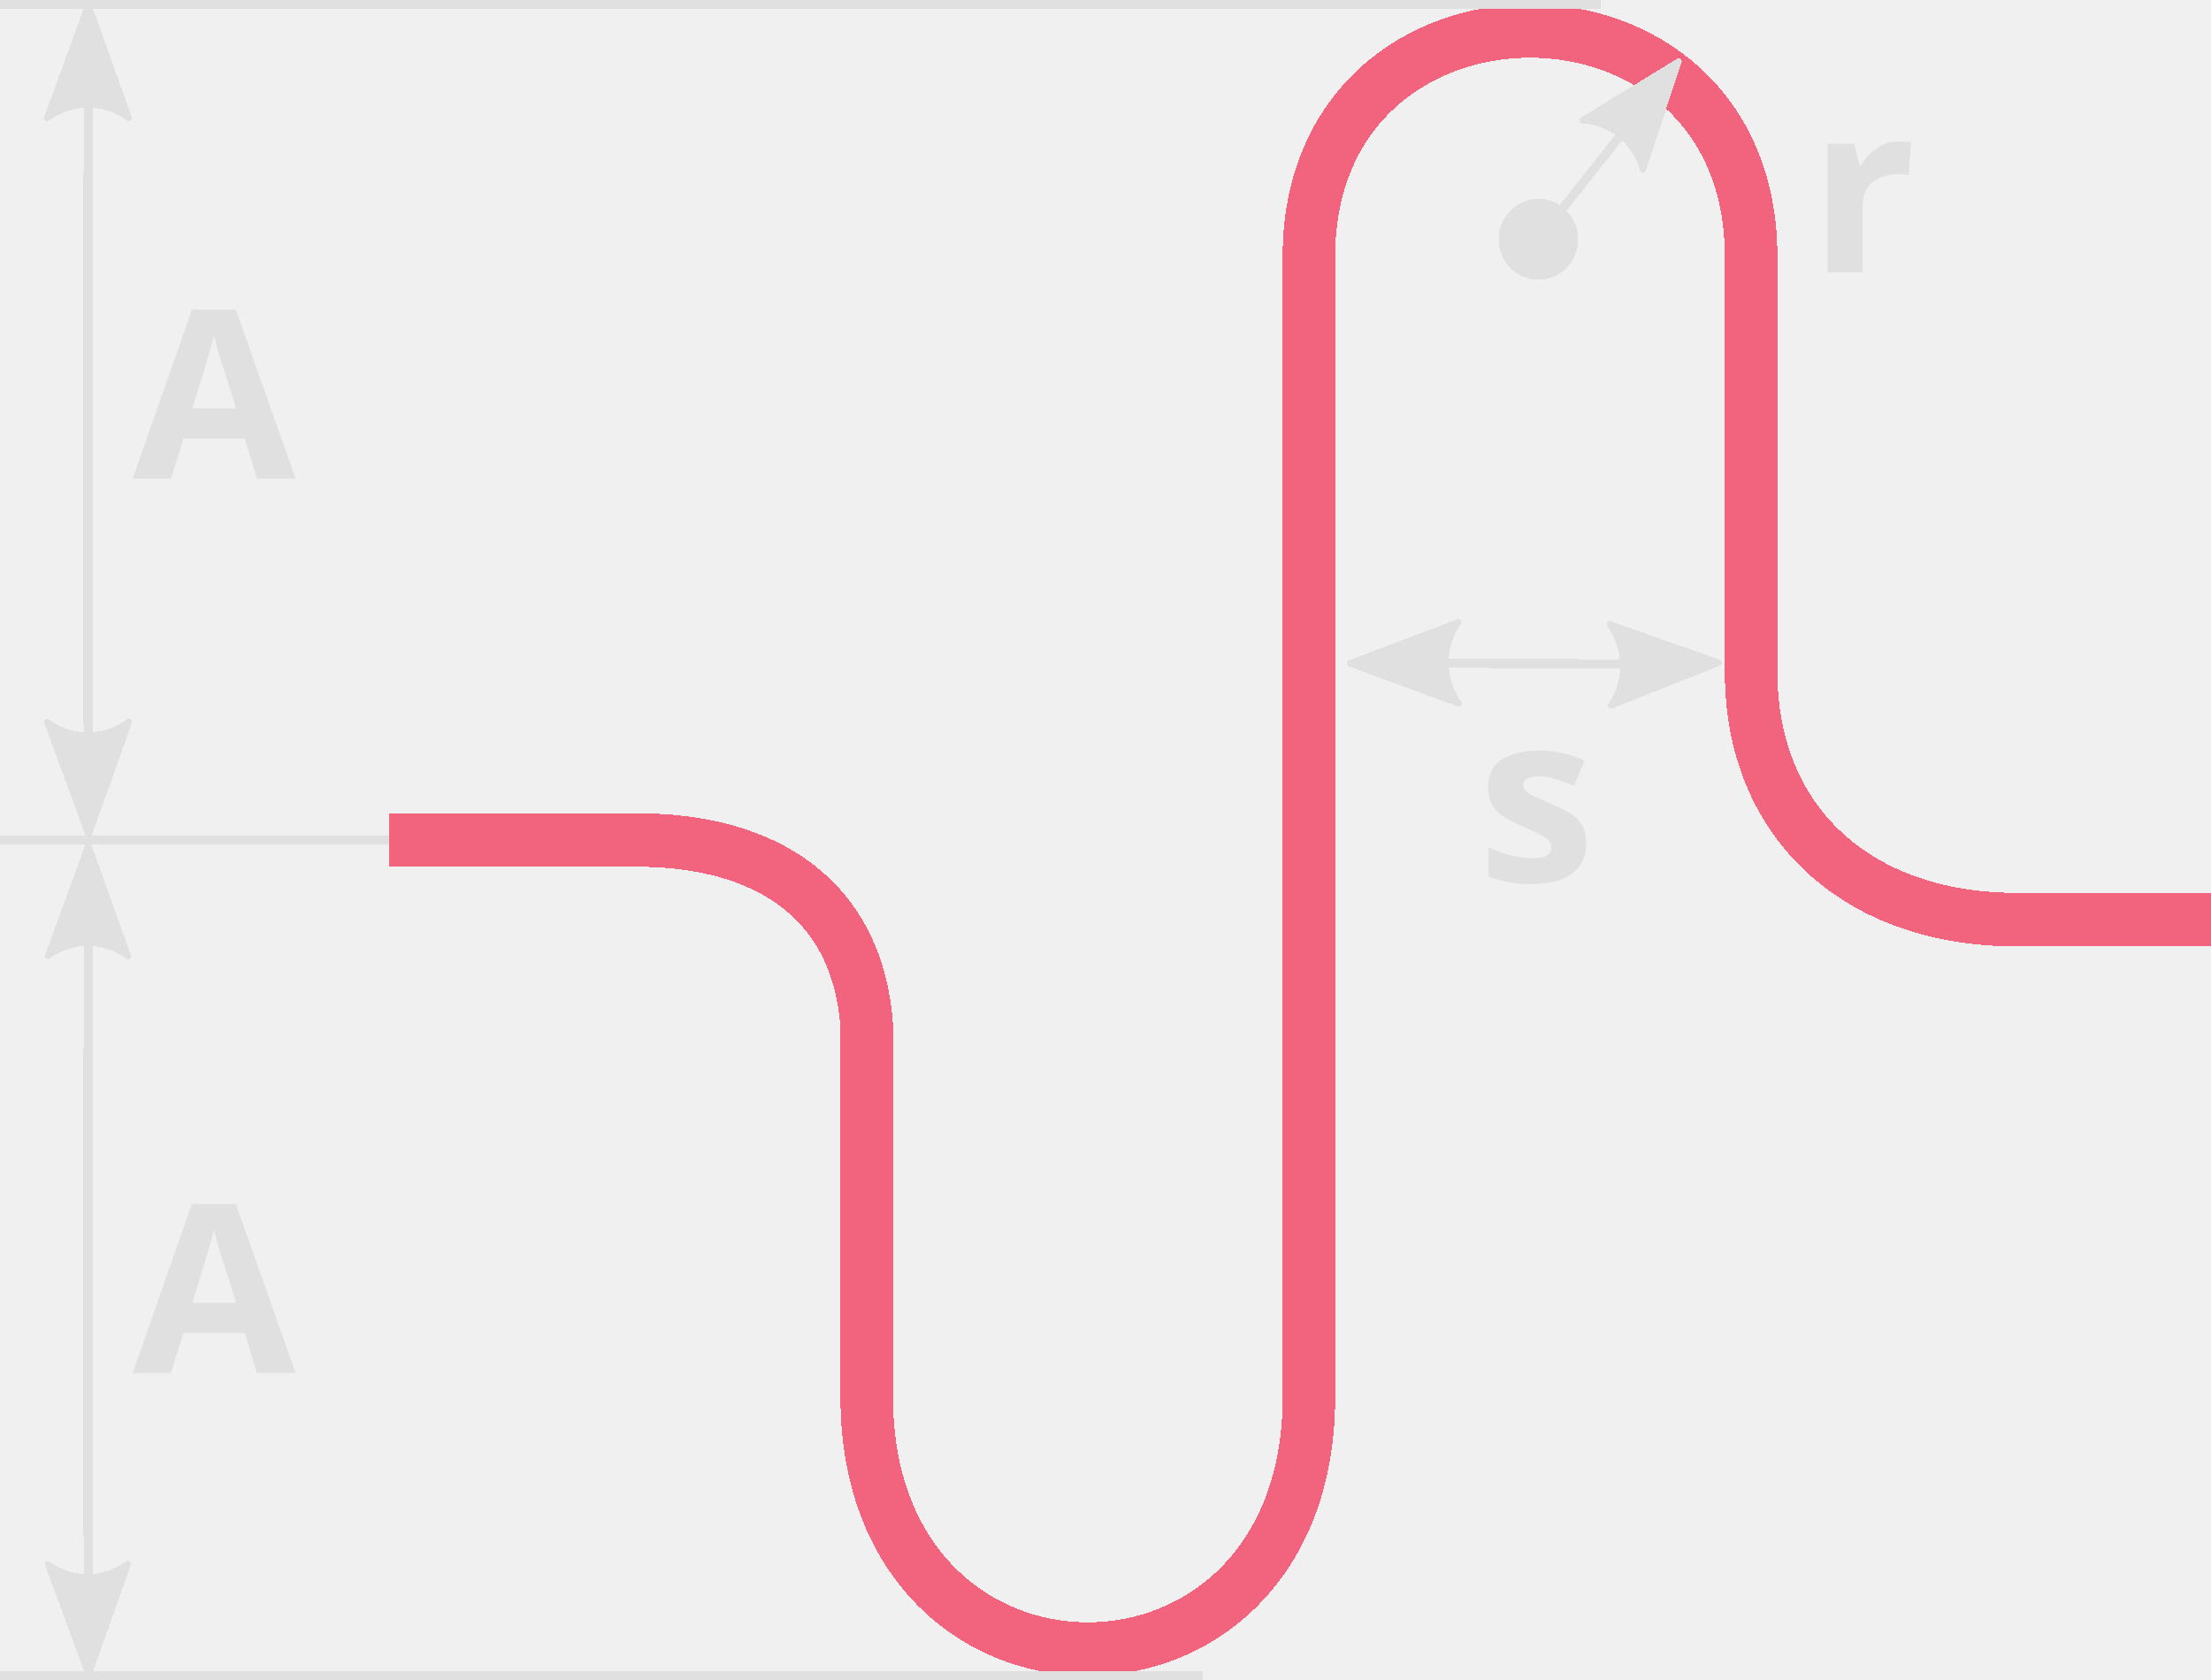
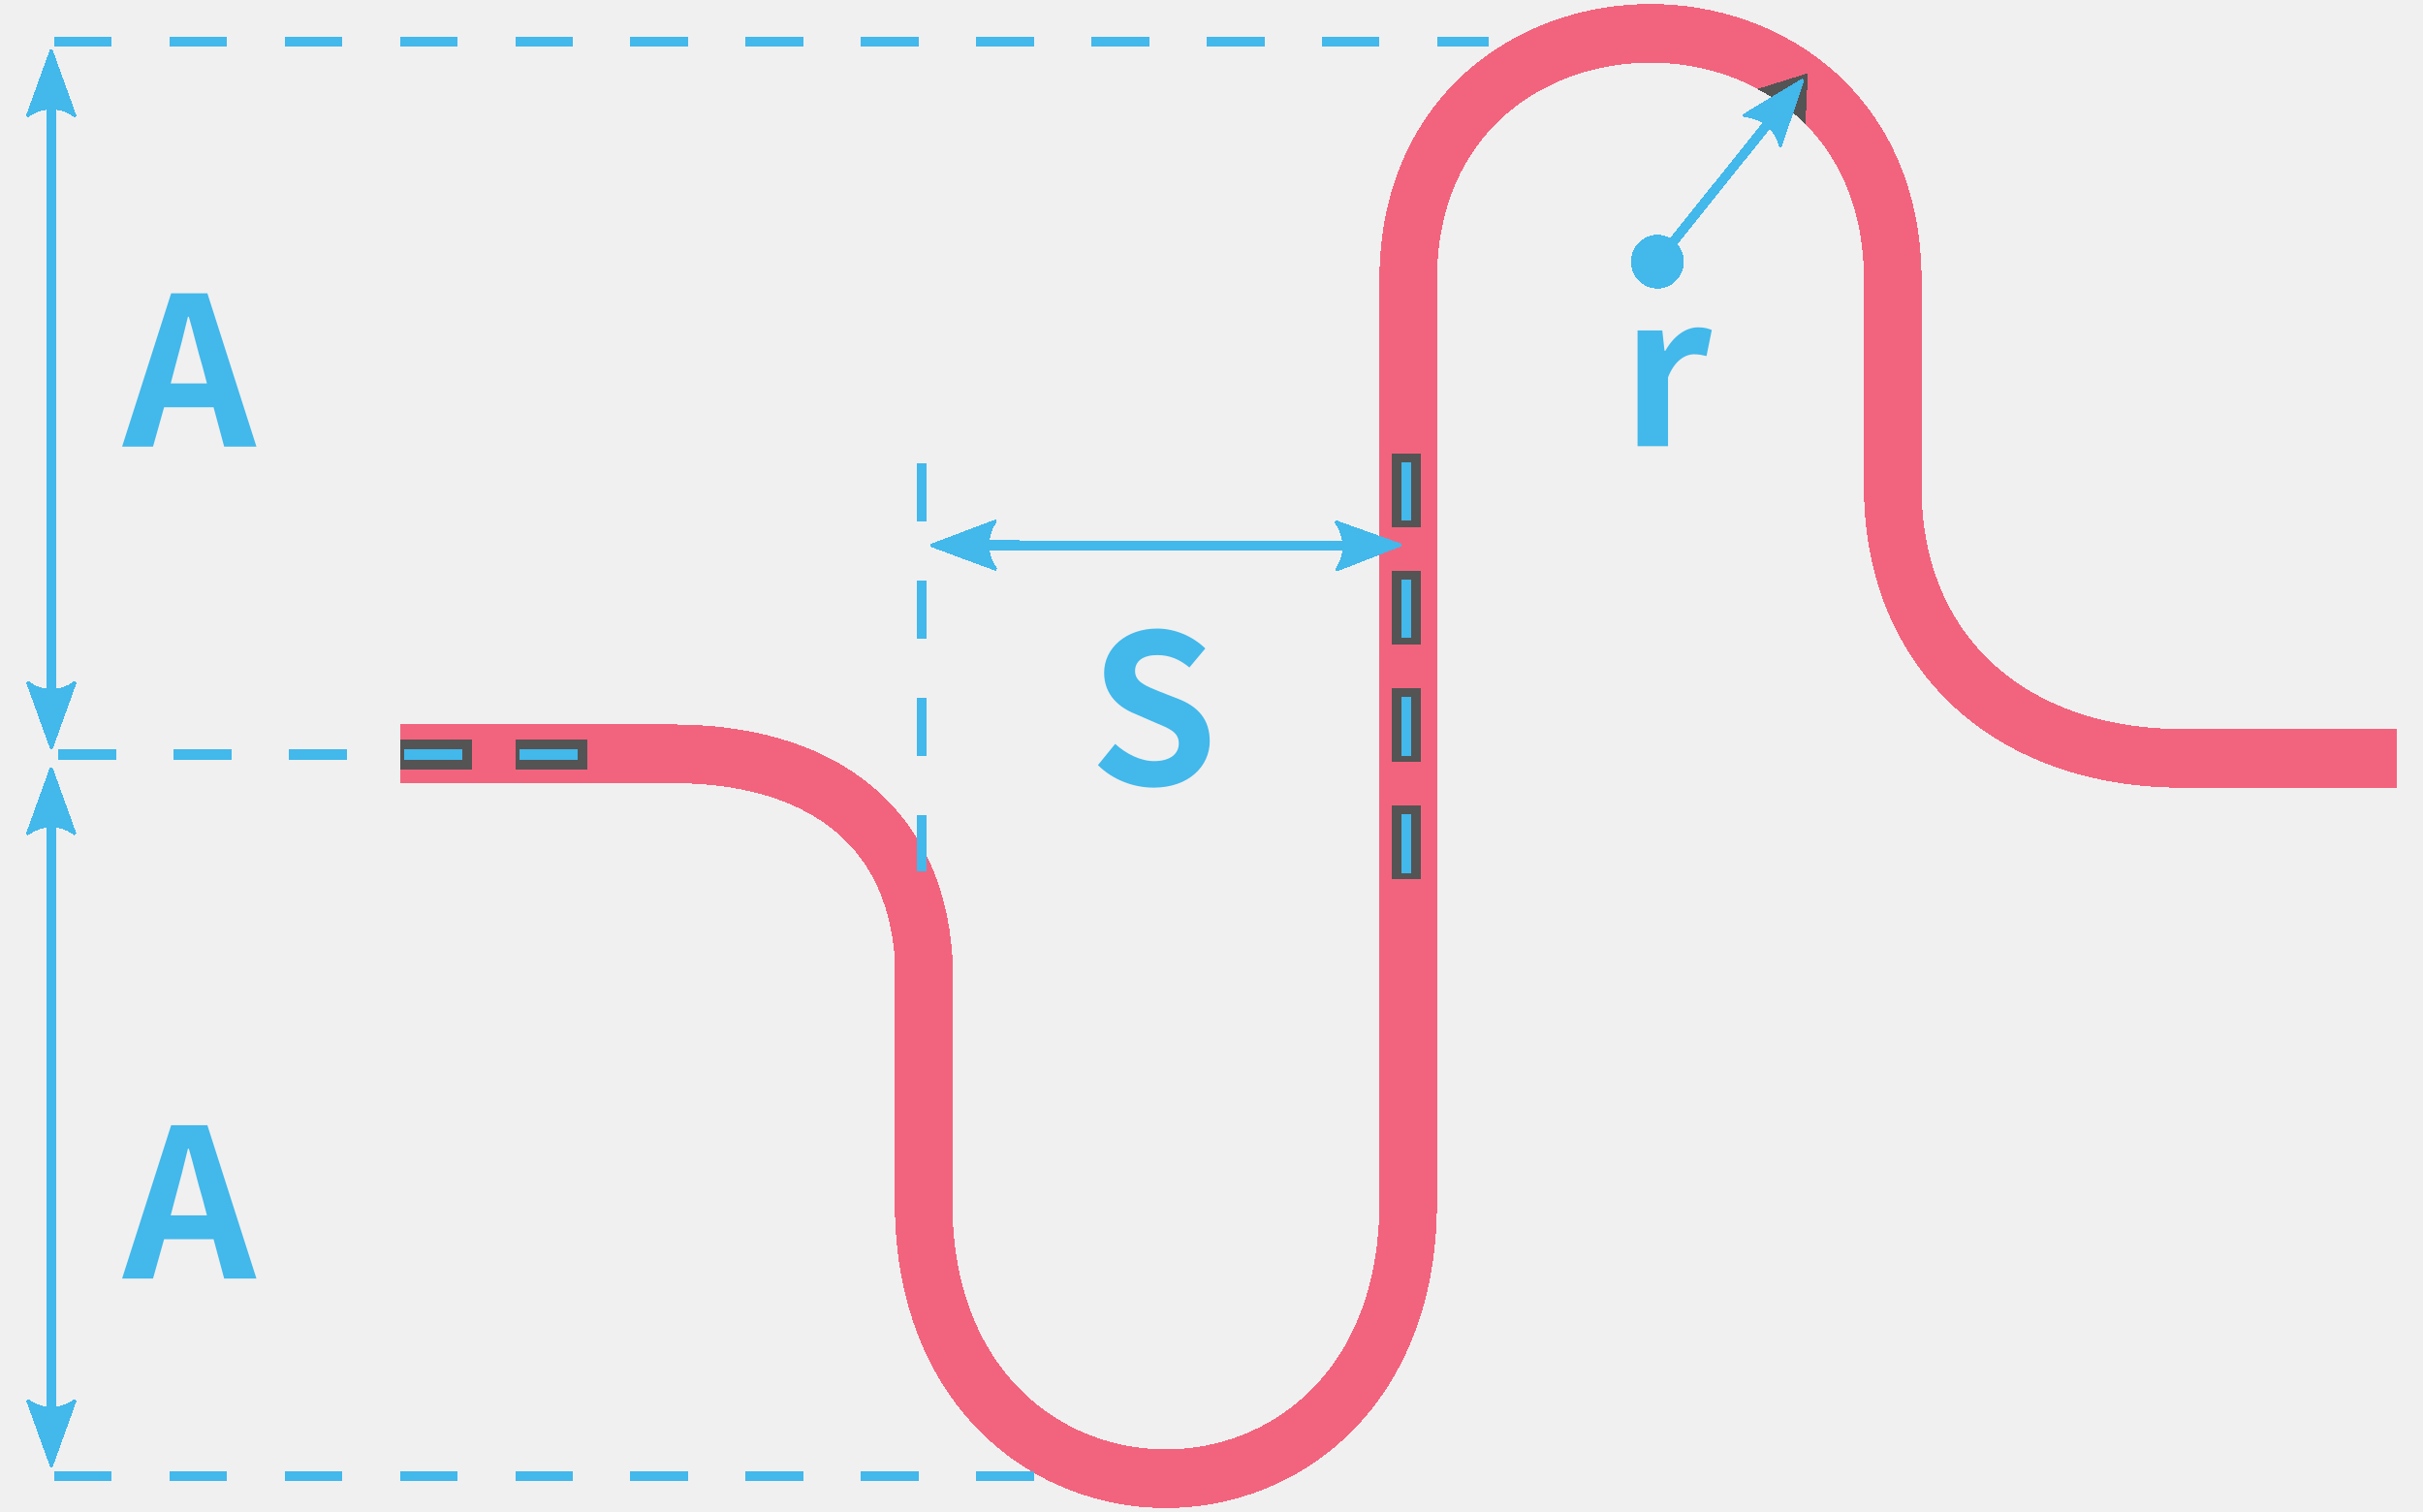
- <svg xmlns="http://www.w3.org/2000/svg" width="250" height="190" viewBox="0 0 66.146 50.271" version="1.1" id="svg8" shape-rendering="crispEdges">
+ <svg xmlns="http://www.w3.org/2000/svg" width="250" height="156" viewBox="0 0 66.146 41.275" version="1.1" id="svg8" shape-rendering="crispEdges">
  <defs id="defs2">
    <marker style="overflow:visible" id="marker5411" refX="0" refY="0" orient="auto">
-       <path transform="matrix(-1.1,0,0,-1.1,-1.1,0)" d="M 8.719,4.034 -2.207,0.016 8.719,-4.002 c -1.745,2.372 -1.735,5.617 -6e-7,8.035 z" style="fill:#e0e0e0;fill-opacity:1;fill-rule:evenodd;stroke:#e0e0e0;stroke-width:0.625;stroke-linejoin:round;stroke-opacity:1" id="path5409" />
-     </marker>
-     <marker style="overflow:visible" id="marker4484" refX="0" refY="0" orient="auto">
-       <path transform="matrix(-1.1,0,0,-1.1,-1.1,0)" d="M 8.719,4.034 -2.207,0.016 8.719,-4.002 c -1.745,2.372 -1.735,5.617 -6e-7,8.035 z" style="fill:#e0e0e0;fill-opacity:1;fill-rule:evenodd;stroke:#e0e0e0;stroke-width:0.625;stroke-linejoin:round;stroke-opacity:1" id="path4482" />
+       <path transform="matrix(-1.1,0,0,-1.1,-1.1,0)" d="M 8.719,4.034 -2.207,0.016 8.719,-4.002 c -1.745,2.372 -1.735,5.617 -6e-7,8.035 z" style="fill:#000000;fill-opacity:1;fill-rule:evenodd;stroke:#000000;stroke-width:0.625;stroke-linejoin:round;stroke-opacity:1" id="path5409" />
    </marker>
    <marker style="overflow:visible" id="marker3592" refX="0" refY="0" orient="auto">
      <path transform="matrix(-1.1,0,0,-1.1,-1.1,0)" d="M 8.719,4.034 -2.207,0.016 8.719,-4.002 c -1.745,2.372 -1.735,5.617 -6e-7,8.035 z" style="fill:#000000;fill-opacity:1;fill-rule:evenodd;stroke:#000000;stroke-width:0.625;stroke-linejoin:round;stroke-opacity:1" id="path3590" />
-     </marker>
-     <marker orient="auto" refY="0" refX="0" id="Arrow2Lend" style="overflow:visible">
-       <path id="path871" style="fill:#e0e0e0;fill-opacity:1;fill-rule:evenodd;stroke:#e0e0e0;stroke-width:0.625;stroke-linejoin:round;stroke-opacity:1" d="M 8.719,4.034 -2.207,0.016 8.719,-4.002 c -1.745,2.372 -1.735,5.617 -6e-7,8.035 z" transform="matrix(-1.1,0,0,-1.1,-1.1,0)" />
    </marker>
    <marker orient="auto" refY="0" refX="0" id="marker3370" style="overflow:visible">
      <path id="path3368" style="fill:#000000;fill-opacity:1;fill-rule:evenodd;stroke:#000000;stroke-width:0.625;stroke-linejoin:round;stroke-opacity:1" d="M 8.719,4.034 -2.207,0.016 8.719,-4.002 c -1.745,2.372 -1.735,5.617 -6e-7,8.035 z" transform="matrix(1.1,0,0,1.1,1.1,0)" />
    </marker>
    <marker style="overflow:visible" id="marker3264" refX="0" refY="0" orient="auto">
      <path transform="matrix(1.1,0,0,1.1,1.1,0)" d="M 8.719,4.034 -2.207,0.016 8.719,-4.002 c -1.745,2.372 -1.735,5.617 -6e-7,8.035 z" style="fill:#000000;fill-opacity:1;fill-rule:evenodd;stroke:#000000;stroke-width:0.625;stroke-linejoin:round;stroke-opacity:1" id="path3262" />
    </marker>
    <marker orient="auto" refY="0" refX="0" id="marker1952" style="overflow:visible">
-       <path id="path1950" style="fill:#e0e0e0;fill-opacity:1;fill-rule:evenodd;stroke:#e0e0e0;stroke-width:0.625;stroke-linejoin:round;stroke-opacity:1" d="M 8.719,4.034 -2.207,0.016 8.719,-4.002 c -1.745,2.372 -1.735,5.617 -6e-7,8.035 z" transform="matrix(1.1,0,0,1.1,1.1,0)" />
+       <path id="path1950" style="fill:#000000;fill-opacity:1;fill-rule:evenodd;stroke:#000000;stroke-width:0.625;stroke-linejoin:round;stroke-opacity:1" d="M 8.719,4.034 -2.207,0.016 8.719,-4.002 c -1.745,2.372 -1.735,5.617 -6e-7,8.035 z" transform="matrix(1.1,0,0,1.1,1.1,0)" />
    </marker>
    <marker orient="auto" refY="0" refX="0" id="DotL" style="overflow:visible">
-       <path id="path911" d="m -2.5,-1 c 0,2.76 -2.24,5 -5,5 -2.76,0 -5,-2.24 -5,-5 0,-2.76 2.24,-5 5,-5 2.76,0 5,2.24 5,5 z" style="fill:#e0e0e0;fill-opacity:1;fill-rule:evenodd;stroke:#e0e0e0;stroke-width:1pt;stroke-opacity:1" transform="matrix(0.8,0,0,0.8,5.92,0.8)" />
+       <path id="path911" d="m -2.5,-1 c 0,2.76 -2.24,5 -5,5 -2.76,0 -5,-2.24 -5,-5 0,-2.76 2.24,-5 5,-5 2.76,0 5,2.24 5,5 z" style="fill:#000000;fill-opacity:1;fill-rule:evenodd;stroke:#000000;stroke-width:1pt;stroke-opacity:1" transform="matrix(0.8,0,0,0.8,5.92,0.8)" />
    </marker>
    <marker orient="auto" refY="0" refX="0" id="marker1512" style="overflow:visible">
      <path id="path1510" d="M 0,0 5,-5 -12.5,0 5,5 Z" style="fill:#000000;fill-opacity:1;fill-rule:evenodd;stroke:#000000;stroke-width:1pt;stroke-opacity:1" transform="matrix(0.8,0,0,0.8,10,0)" />
    </marker>
    <marker orient="auto" refY="0" refX="0" id="EmptyTriangleInL" style="overflow:visible">
      <path id="path1001" d="M 5.77,0 -2.88,5 V -5 Z" style="fill:#ffffff;fill-rule:evenodd;stroke:#000000;stroke-width:1pt;stroke-opacity:1" transform="matrix(-0.8,0,0,-0.8,4.8,0)" />
    </marker>
    <marker orient="auto" refY="0" refX="0" id="SquareL" style="overflow:visible">
      <path id="path920" d="M -5,-5 V 5 H 5 V -5 Z" style="fill:#000000;fill-opacity:1;fill-rule:evenodd;stroke:#000000;stroke-width:1pt;stroke-opacity:1" transform="scale(0.8)" />
    </marker>
    <marker orient="auto" refY="0" refX="0" id="Arrow2Mend" style="overflow:visible">
      <path id="path877" style="fill:#000000;fill-opacity:1;fill-rule:evenodd;stroke:#000000;stroke-width:0.625;stroke-linejoin:round;stroke-opacity:1" d="M 8.719,4.034 -2.207,0.016 8.719,-4.002 c -1.745,2.372 -1.735,5.617 -6e-7,8.035 z" transform="scale(-0.6)" />
    </marker>
    <marker orient="auto" refY="0" refX="0" id="Arrow1Mstart" style="overflow:visible">
      <path id="path856" d="M 0,0 5,-5 -12.5,0 5,5 Z" style="fill:#000000;fill-opacity:1;fill-rule:evenodd;stroke:#000000;stroke-width:1pt;stroke-opacity:1" transform="matrix(0.4,0,0,0.4,4,0)" />
    </marker>
    <marker orient="auto" refY="0" refX="0" id="Arrow1Lend" style="overflow:visible">
      <path id="path853" d="M 0,0 5,-5 -12.5,0 5,5 Z" style="fill:#000000;fill-opacity:1;fill-rule:evenodd;stroke:#000000;stroke-width:1pt;stroke-opacity:1" transform="matrix(-0.8,0,0,-0.8,-10,0)" />
    </marker>
-     <marker orient="auto" refY="0" refX="0" id="Arrow2Lstart" style="overflow:visible">
-       <path id="path868" style="fill:#e0e0e0;fill-opacity:1;fill-rule:evenodd;stroke:#e0e0e0;stroke-width:0.625;stroke-linejoin:round;stroke-opacity:1" d="M 8.719,4.034 -2.207,0.016 8.719,-4.002 c -1.745,2.372 -1.735,5.617 -6e-7,8.035 z" transform="matrix(1.1,0,0,1.1,1.1,0)" />
-     </marker>
    <marker orient="auto" refY="0" refX="0" id="Arrow1Lstart" style="overflow:visible">
      <path id="path850" d="M 0,0 5,-5 -12.5,0 5,5 Z" style="fill:#000000;fill-opacity:1;fill-rule:evenodd;stroke:#000000;stroke-width:1pt;stroke-opacity:1" transform="matrix(0.8,0,0,0.8,10,0)" />
    </marker>
-     <marker orient="auto" refY="0" refX="0" id="Arrow2Lstart-8" style="overflow:visible">
-       <path id="path868-4" style="fill:#e0e0e0;fill-opacity:1;fill-rule:evenodd;stroke:#e0e0e0;stroke-width:0.625;stroke-linejoin:round;stroke-opacity:1" d="M 8.719,4.034 -2.207,0.016 8.719,-4.002 c -1.745,2.372 -1.735,5.617 -6e-7,8.035 z" transform="matrix(1.1,0,0,1.1,1.1,0)" />
+     <marker style="overflow:visible" id="marker4484-0" refX="0" refY="0" orient="auto">
+       <path transform="matrix(-1.1,0,0,-1.1,-1.1,0)" d="M 8.719,4.034 -2.207,0.016 8.719,-4.002 c -1.745,2.372 -1.735,5.617 -6e-7,8.035 z" style="fill:#000000;fill-opacity:1;fill-rule:evenodd;stroke:#000000;stroke-width:0.625;stroke-linejoin:round;stroke-opacity:1" id="path4482-0" />
    </marker>
-     <marker style="overflow:visible" id="marker4484-0" refX="0" refY="0" orient="auto">
-       <path transform="matrix(-1.1,0,0,-1.1,-1.1,0)" d="M 8.719,4.034 -2.207,0.016 8.719,-4.002 c -1.745,2.372 -1.735,5.617 -6e-7,8.035 z" style="fill:#e0e0e0;fill-opacity:1;fill-rule:evenodd;stroke:#e0e0e0;stroke-width:0.625;stroke-linejoin:round;stroke-opacity:1" id="path4482-0" />
+     <marker markerWidth="6" markerHeight="6" refX="3" refY="3" orient="auto" id="marker6123" viewBox="0 0 6 6" preserveAspectRatio="xMidYMid">
+       <circle style="fill:#1a81c4;fill-opacity:1;stroke:none;stroke-width:0.343;stroke-linejoin:round" id="path5603" cx="3" cy="3" r="3" />
+     </marker>
+     <marker style="overflow:visible" id="marker2034" refX="0" refY="0" orient="auto" viewBox="0 0 6.93 5.196" markerWidth="6.93" markerHeight="5.196" preserveAspectRatio="xMidYMid">
+       <path transform="scale(0.6)" d="M 8.719,4.034 -2.207,0.016 8.719,-4.002 c -1.745,2.372 -1.735,5.617 -6e-7,8.035 z" style="fill:#42b8eb;fill-opacity:1;fill-rule:evenodd;stroke:#42b8eb;stroke-width:0.625;stroke-linejoin:round;stroke-opacity:1" id="path2032" />
+     </marker>
+     <marker style="overflow:visible" id="marker2044" refX="0" refY="0" orient="auto" viewBox="0 0 6.93 5.196" markerWidth="6.93" markerHeight="5.196" preserveAspectRatio="xMidYMid">
+       <path transform="scale(-0.6)" d="M 8.719,4.034 -2.207,0.016 8.719,-4.002 c -1.745,2.372 -1.735,5.617 -6e-7,8.035 z" style="fill:#42b8eb;fill-opacity:1;fill-rule:evenodd;stroke:#42b8eb;stroke-width:0.625;stroke-linejoin:round;stroke-opacity:1" id="path2042" />
+     </marker>
+     <marker markerWidth="5.5" markerHeight="5.5" refX="2.75" refY="2.75" orient="auto" id="marker43482" viewBox="0 0 5.5 5.5" preserveAspectRatio="xMidYMid">
+       <ellipse style="fill:#42b8eb;fill-opacity:1;stroke:none;stroke-width:0.343;stroke-linejoin:round;stroke-dasharray:none;stroke-opacity:1" id="path43169" cx="2.75" cy="2.75" rx="2.75" ry="2.75" />
+     </marker>
+     <marker style="overflow:visible" id="marker2044-6" refX="0" refY="0" orient="auto" viewBox="0 0 6.93 5.196" markerWidth="6.93" markerHeight="5.196" preserveAspectRatio="xMidYMid">
+       <path transform="scale(-0.6)" d="M 8.719,4.034 -2.207,0.016 8.719,-4.002 c -1.745,2.372 -1.735,5.617 -6e-7,8.035 z" style="fill:#42b8eb;fill-opacity:1;fill-rule:evenodd;stroke:#42b8eb;stroke-width:0.625;stroke-linejoin:round;stroke-opacity:1" id="path2042-4" />
    </marker>
  </defs>
-   <g id="layer1" transform="translate(0,-246.9937)">
+   <g id="layer1" transform="translate(-1.432772,-226.4152)">
    <g id="g9599" transform="matrix(0.7652019,0,0,0.7788315,11.64906,67.69353)">
-       <text xml:space="preserve" style="font-style:normal;font-weight:normal;font-size:9.139px;line-height:1.25;font-family:sans-serif;letter-spacing:0px;word-spacing:0px;fill:#e0e0e0;fill-opacity:1;stroke:none;stroke-width:0.343" x="-9.949" y="285.473" id="text1103-0" transform="scale(1.008867,0.9912113)">
-         <tspan id="tspan1101-4" x="-9.949" y="285.473" style="font-style:normal;font-variant:normal;font-weight:bold;font-stretch:normal;font-size:9.139px;font-family:'Noto Sans';-inkscape-font-specification:'Noto Sans Bold';fill:#e0e0e0;fill-opacity:1;stroke-width:0.343">A</tspan>
-       </text>
-       <path id="path9433-6" d="m 71.219,265.548 h -7.607 c -6.224,0 -10.373,-3.737 -10.373,-9.512 v -15.967 c 0,-11.55 -17.288,-11.55 -17.288,0 l 0,43.824 c 0,12.909 -17.288,12.909 -17.288,0 v -14.268 c -0.346,-4.756 -3.803,-7.134 -8.99,-7.134 h -9.682" style="fill:none;fill-rule:evenodd;stroke:#f2647e;stroke-width:2.056;stroke-linecap:butt;stroke-linejoin:miter;stroke-miterlimit:4;stroke-dasharray:none;stroke-opacity:1" />
-       <path id="path842" d="M -15.224,294.594 H 31.801" style="fill:none;fill-rule:evenodd;stroke:#e0e0e0;stroke-width:0.343;stroke-linecap:butt;stroke-linejoin:miter;stroke-miterlimit:4;stroke-dasharray:none;stroke-opacity:1" />
-       <path id="path844" d="m -15.224,262.49 15.214,0" style="fill:none;fill-rule:evenodd;stroke:#e0e0e0;stroke-width:0.353;stroke-linecap:butt;stroke-linejoin:miter;stroke-miterlimit:4;stroke-dasharray:none;stroke-opacity:1" />
-       <path id="path846" d="M -15.224,230.387 H 47.361" style="fill:none;fill-rule:evenodd;stroke:#e0e0e0;stroke-width:0.353;stroke-linecap:butt;stroke-linejoin:miter;stroke-miterlimit:4;stroke-dasharray:none;stroke-opacity:1" />
-       <path id="path848" d="m -11.766,263.17 c -0.028,9.817 -0.024,26.889 0,30.914" style="fill:none;fill-rule:evenodd;stroke:#e0e0e0;stroke-width:0.353;stroke-linecap:round;stroke-linejoin:miter;stroke-miterlimit:4;stroke-dasharray:none;stroke-opacity:1;marker-start:url(#Arrow2Lstart);marker-end:url(#marker4484)" />
-       <path id="path1736" d="m 44.94,239.389 5.187,-6.455" style="fill:none;fill-rule:evenodd;stroke:#e0e0e0;stroke-width:0.343;stroke-linecap:butt;stroke-linejoin:miter;stroke-miterlimit:4;stroke-dasharray:none;stroke-opacity:1;marker-start:url(#DotL);marker-end:url(#marker5411)" />
-       <path id="path1942" d="m 38.025,255.696 c 3.517,-0.017 9.969,0.065 13.485,0" style="fill:none;fill-rule:evenodd;stroke:#e0e0e0;stroke-width:0.353;stroke-linecap:butt;stroke-linejoin:miter;stroke-miterlimit:4;stroke-dasharray:none;stroke-opacity:1;marker-start:url(#marker1952);marker-end:url(#Arrow2Lend)" />
-       <path id="path848-1" d="m -11.766,230.896 c -0.026,10.624 -0.023,26.558 0,30.914" style="fill:none;fill-rule:evenodd;stroke:#e0e0e0;stroke-width:0.36;stroke-linecap:round;stroke-linejoin:miter;stroke-miterlimit:4;stroke-dasharray:none;stroke-opacity:1;marker-start:url(#Arrow2Lstart-8);marker-end:url(#marker4484-0)" />
-       <text xml:space="preserve" style="font-style:normal;font-weight:normal;font-size:9.139px;line-height:1.25;font-family:sans-serif;letter-spacing:0px;word-spacing:0px;fill:#e0e0e0;fill-opacity:1;stroke:none;stroke-width:0.343" x="-9.949" y="250.807" id="text1103" transform="scale(1.008867,0.9912113)">
-         <tspan id="tspan1101" x="-9.949" y="250.807" style="font-style:normal;font-variant:normal;font-weight:bold;font-stretch:normal;font-size:9.139px;font-family:'Noto Sans';-inkscape-font-specification:'Noto Sans Bold';fill:#e0e0e0;fill-opacity:1;stroke-width:0.343">A</tspan>
-       </text>
-       <text xml:space="preserve" style="font-style:normal;font-weight:normal;font-size:9.139px;line-height:1.25;font-family:sans-serif;letter-spacing:0px;word-spacing:0px;fill:#e0e0e0;fill-opacity:1;stroke:none;stroke-width:0.343;" x="42.174" y="266.429" id="text1103-8" transform="scale(1.008867,0.9912113)">
-         <tspan id="tspan1101-3" x="42.174" y="266.429" style="font-style:normal;font-variant:normal;font-weight:bold;font-stretch:normal;font-size:9.139px;font-family:'Noto Sans';-inkscape-font-specification:'Noto Sans Bold';stroke-width:0.343;fill:#e0e0e0;fill-opacity:1;">s</tspan>
-       </text>
-       <text xml:space="preserve" style="font-style:normal;font-weight:normal;font-size:9.139px;line-height:1.25;font-family:sans-serif;letter-spacing:0px;word-spacing:0px;fill:#e0e0e0;fill-opacity:1;stroke:none;stroke-width:0.343;" x="55.016" y="242.818" id="text1103-8-9" transform="scale(1.008867,0.9912113)">
-         <tspan id="tspan1101-3-5" x="55.016" y="242.818" style="font-style:normal;font-variant:normal;font-weight:bold;font-stretch:normal;font-size:9.139px;font-family:'Noto Sans';-inkscape-font-specification:'Noto Sans Bold';stroke-width:0.343;fill:#e0e0e0;fill-opacity:1;">r</tspan>
-       </text>
+       <g id="g12160" transform="translate(0.9362044,0.1395942)">
+         <path id="path9433-6" d="m 71.219,230.238 h -7.607 c -6.224,0 -10.373,-3.737 -10.373,-9.512 v -7.24 c 0,-11.55 -17.288,-11.55 -17.288,0 v 32.316 c 0,12.909 -17.288,12.909 -17.288,0 v -8.594 c -0.346,-4.756 -3.803,-7.134 -8.99,-7.134 h -9.682" style="fill:none;fill-rule:evenodd;stroke:#f2647e;stroke-width:2.056;stroke-linecap:butt;stroke-linejoin:miter;stroke-miterlimit:4;stroke-dasharray:none;stroke-opacity:1" />
+         <path id="path842" d="M -12.356,255.386 H 22.912" style="fill:none;fill-rule:evenodd;stroke:#42b8eb;stroke-width:0.343;stroke-linecap:butt;stroke-linejoin:miter;stroke-miterlimit:4;stroke-dasharray:2.056;stroke-dashoffset:0;stroke-opacity:1" />
+         <path style="fill:none;stroke:#545454;stroke-width:1.028;stroke-dasharray:2.57, 1.542;stroke-dashoffset:0;stroke-opacity:1" d="M -0.01,230.102 H 6.895" id="path708-8-5-7" />
+         <path id="path842-9" d="M -12.198,230.101 H 7.165" style="fill:none;fill-rule:evenodd;stroke:#42b8eb;stroke-width:0.343;stroke-linecap:butt;stroke-linejoin:miter;stroke-miterlimit:4;stroke-dasharray:2.056;stroke-dashoffset:0;stroke-opacity:1" />
+         <path style="fill:#545454;fill-opacity:1;stroke:none;stroke-width:0.343px;stroke-linecap:butt;stroke-linejoin:miter;stroke-opacity:1" d="m 48.398,206.776 1.813,-0.556 -0.088,1.792 -0.342,-0.32 -0.345,-0.237 -0.55,-0.421 z" id="path9771" />
+         <path id="path1736" d="m 44.842,212.827 4.883,-5.994" style="fill:none;fill-rule:evenodd;stroke:#42b8eb;stroke-width:0.343;stroke-linecap:butt;stroke-linejoin:miter;stroke-miterlimit:4;stroke-dasharray:none;stroke-opacity:1;marker-start:url(#marker43482);marker-end:url(#marker2044-6)" />
+         <path id="path1942" d="m 19.418,222.766 c 4.114,-0.016 11.663,0.061 15.777,0" style="fill:none;fill-rule:evenodd;stroke:#42b8eb;stroke-width:0.343;stroke-linecap:butt;stroke-linejoin:miter;stroke-miterlimit:4;stroke-dasharray:none;stroke-opacity:1;marker-start:url(#marker2034);marker-end:url(#marker2044-6)" />
+         <text xml:space="preserve" style="font-style:normal;font-weight:normal;font-size:7.312px;line-height:1.25;font-family:sans-serif;letter-spacing:0px;word-spacing:0px;fill:#42b8eb;fill-opacity:1;stroke:none;stroke-width:0.343" x="24.352" y="233.206" id="text1103-8" transform="scale(1.008867,0.9912113)">
+           <tspan id="tspan1101-3" x="24.352" y="233.206" style="font-style:normal;font-variant:normal;font-weight:bold;font-stretch:normal;font-size:7.312px;font-family:'Noto Sans CJK SC';-inkscape-font-specification:'Noto Sans CJK SC Bold';fill:#42b8eb;fill-opacity:1;stroke-width:0.343">S</tspan>
+         </text>
+         <text xml:space="preserve" style="font-style:normal;font-weight:normal;font-size:7.312px;line-height:1.25;font-family:sans-serif;letter-spacing:0px;word-spacing:0px;fill:#42b8eb;fill-opacity:1;stroke:none;stroke-width:0.343" x="-9.812" y="221.254" id="text1103-8-8" transform="scale(1.008867,0.9912113)">
+           <tspan id="tspan1101-3-57" x="-9.812" y="221.254" style="font-style:normal;font-variant:normal;font-weight:bold;font-stretch:normal;font-size:7.312px;font-family:'Noto Sans CJK SC';-inkscape-font-specification:'Noto Sans CJK SC Bold';fill:#42b8eb;fill-opacity:1;stroke-width:0.343">A</tspan>
+         </text>
+         <text xml:space="preserve" style="font-style:normal;font-weight:normal;font-size:7.312px;line-height:1.25;font-family:sans-serif;letter-spacing:0px;word-spacing:0px;fill:#42b8eb;fill-opacity:1;stroke:none;stroke-width:0.343" x="-9.812" y="250.672" id="text1103-8-8-4" transform="scale(1.008867,0.9912113)">
+           <tspan id="tspan1101-3-57-1" x="-9.812" y="250.672" style="font-style:normal;font-variant:normal;font-weight:bold;font-stretch:normal;font-size:7.312px;font-family:'Noto Sans CJK SC';-inkscape-font-specification:'Noto Sans CJK SC Bold';fill:#42b8eb;fill-opacity:1;stroke-width:0.343">A</tspan>
+         </text>
+         <text xml:space="preserve" style="font-style:normal;font-weight:normal;font-size:7.312px;line-height:1.25;font-family:sans-serif;letter-spacing:0px;word-spacing:0px;fill:#42b8eb;fill-opacity:1;stroke:none;stroke-width:0.343" x="43.169" y="221.238" id="text1103-8-9" transform="scale(1.008867,0.9912113)">
+           <tspan id="tspan1101-3-5" x="43.169" y="221.238" style="font-style:normal;font-variant:normal;font-weight:bold;font-stretch:normal;font-size:7.312px;font-family:'Noto Sans CJK SC';-inkscape-font-specification:'Noto Sans CJK SC Bold';fill:#42b8eb;fill-opacity:1;stroke-width:0.343">r</tspan>
+         </text>
+         <path style="fill:none;stroke:#42b8eb;stroke-width:0.343;stroke-dasharray:2.056;stroke-dashoffset:0;stroke-opacity:1" d="m 18.59,219.886 v 14.326" id="path708" />
+         <path style="fill:none;stroke:#545454;stroke-width:1.028;stroke-dasharray:2.57, 1.542;stroke-dashoffset:0;stroke-opacity:1" d="m 35.879,219.549 v 15.005" id="path708-8-5" />
+         <path style="fill:none;stroke:#42b8eb;stroke-width:0.343;stroke-dasharray:2.056;stroke-dashoffset:0;stroke-opacity:1" d="m 35.879,219.857 v 15.005" id="path708-8" />
+         <path style="fill:none;fill-opacity:1;stroke:#42b8eb;stroke-width:0.343;stroke-linecap:square;stroke-linejoin:round;stroke-miterlimit:4;stroke-dasharray:none;stroke-dashoffset:0;marker-start:url(#marker2034);marker-end:url(#marker2044);paint-order:fill markers stroke;stroke-opacity:1" d="m -12.457,205.902 v 23.49" id="path1043" />
+         <path style="fill:none;fill-opacity:1;stroke:#42b8eb;stroke-width:0.343;stroke-linecap:square;stroke-linejoin:round;stroke-miterlimit:4;stroke-dasharray:none;stroke-dashoffset:0;marker-start:url(#marker2034);marker-end:url(#marker2044-6);paint-order:fill markers stroke;stroke-opacity:1" d="m -12.457,231.066 v 23.49" id="path1043-4" />
+         <path id="path842-8" d="M -12.356,205.108 H 38.818" style="fill:none;fill-rule:evenodd;stroke:#42b8eb;stroke-width:0.343;stroke-linecap:butt;stroke-linejoin:miter;stroke-miterlimit:4;stroke-dasharray:2.056;stroke-dashoffset:0;stroke-opacity:1" />
+       </g>
    </g>
  </g>
</svg>
